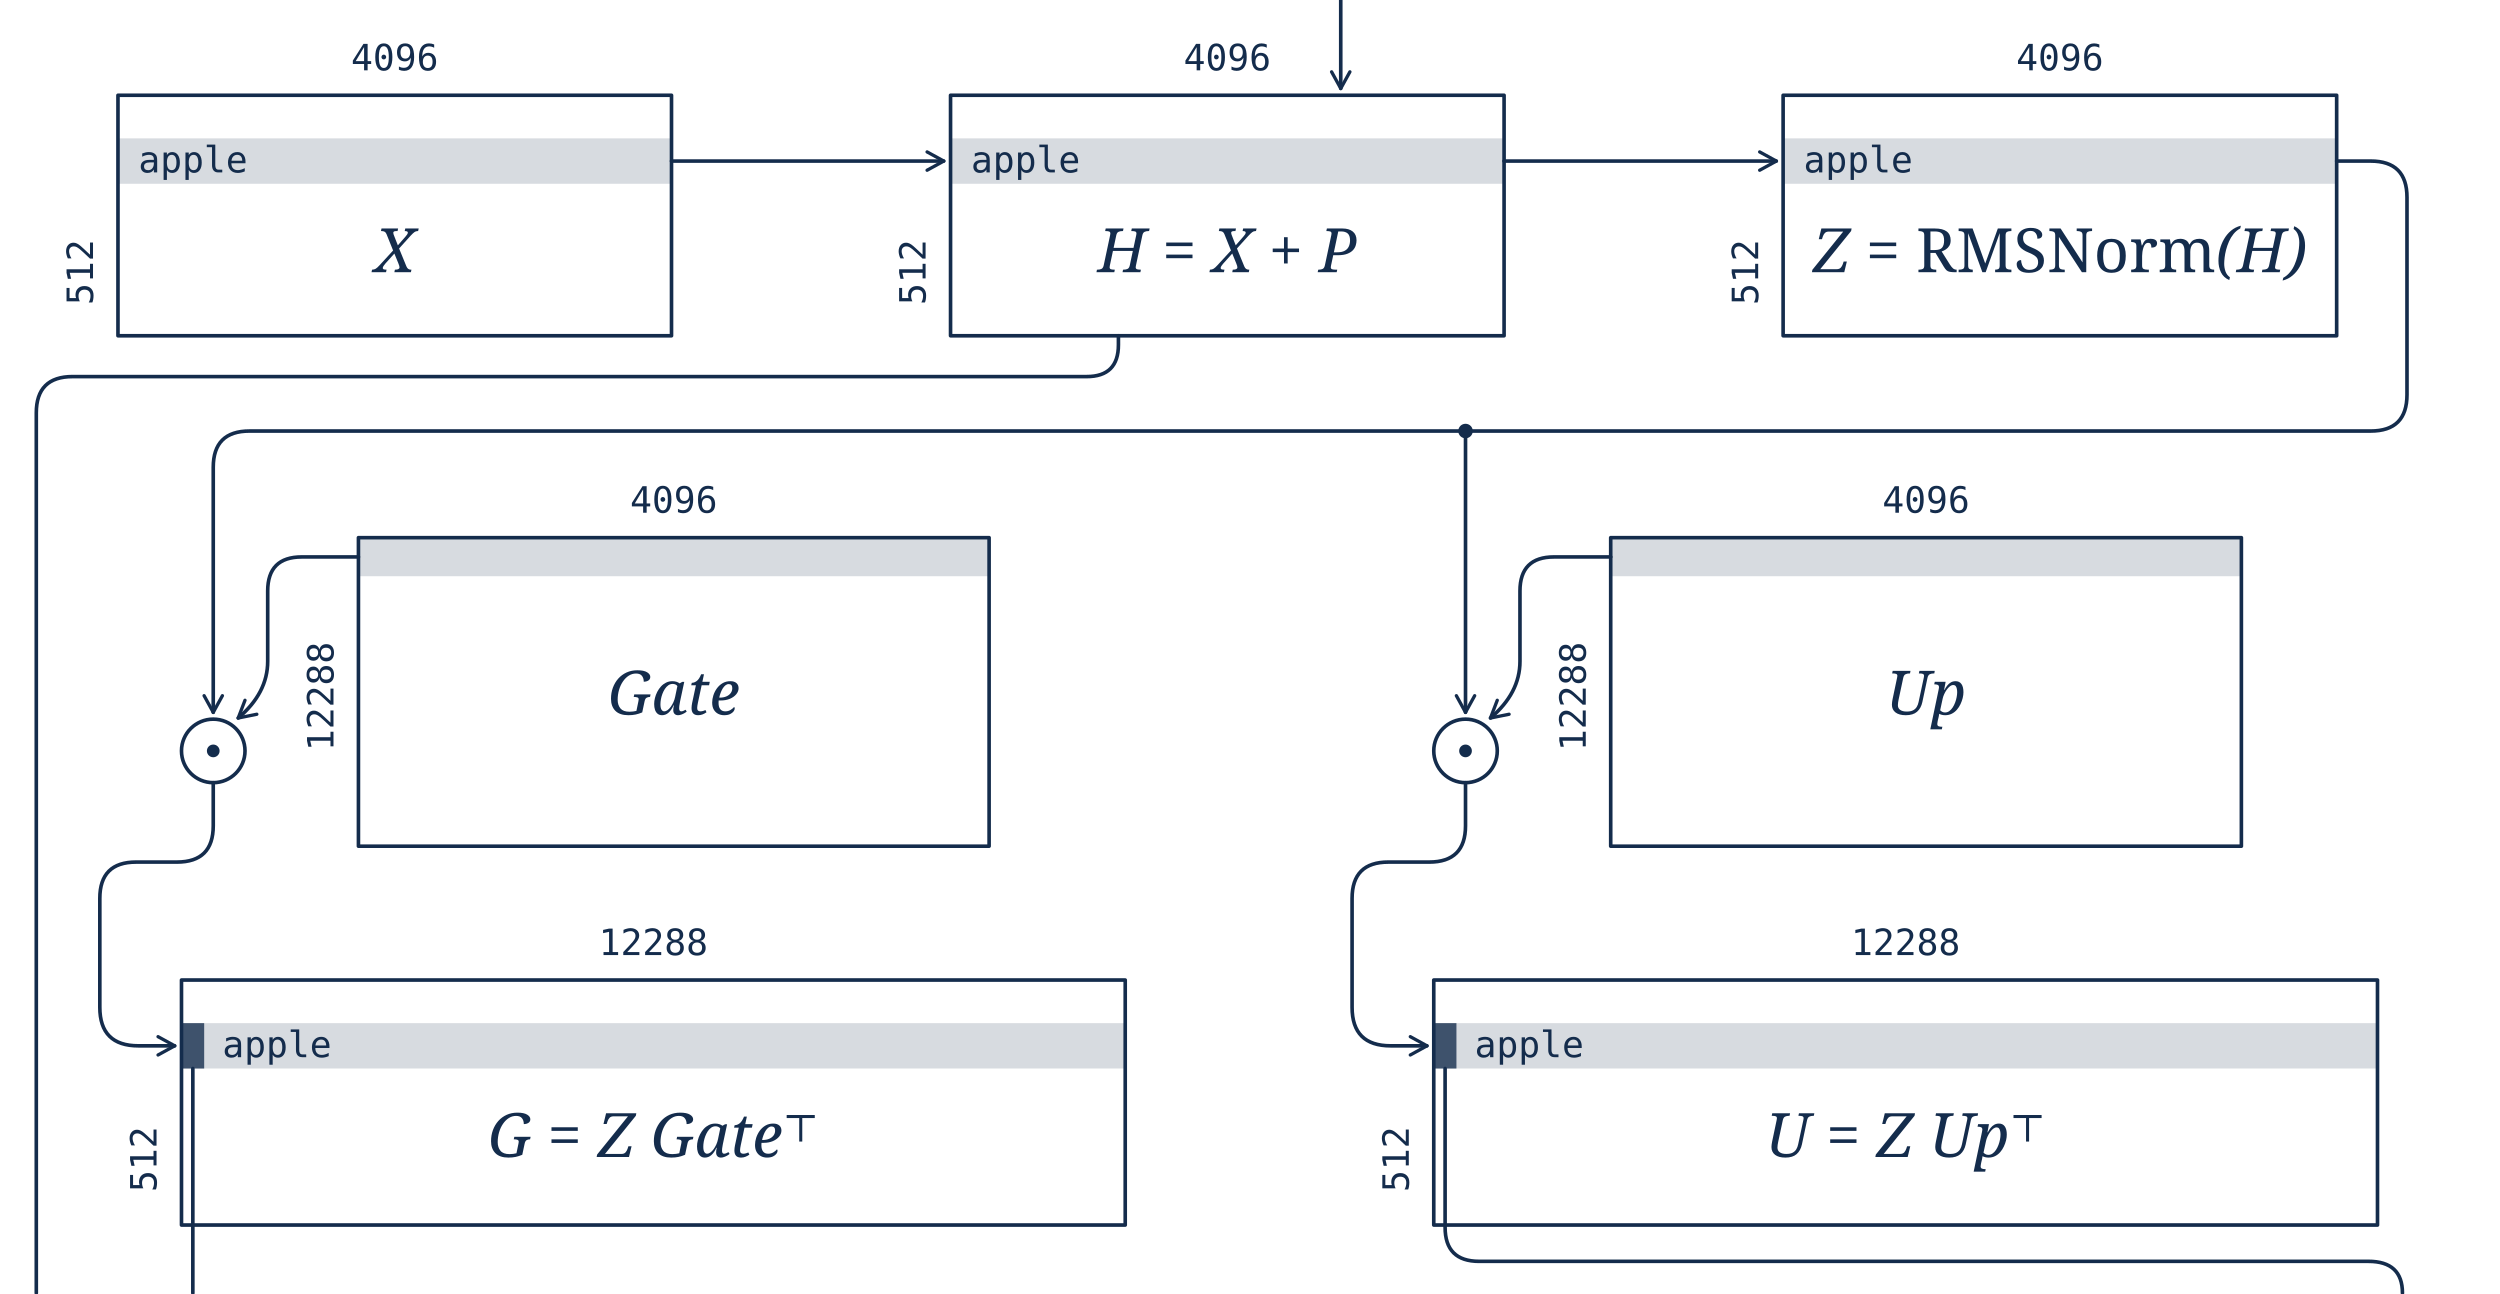
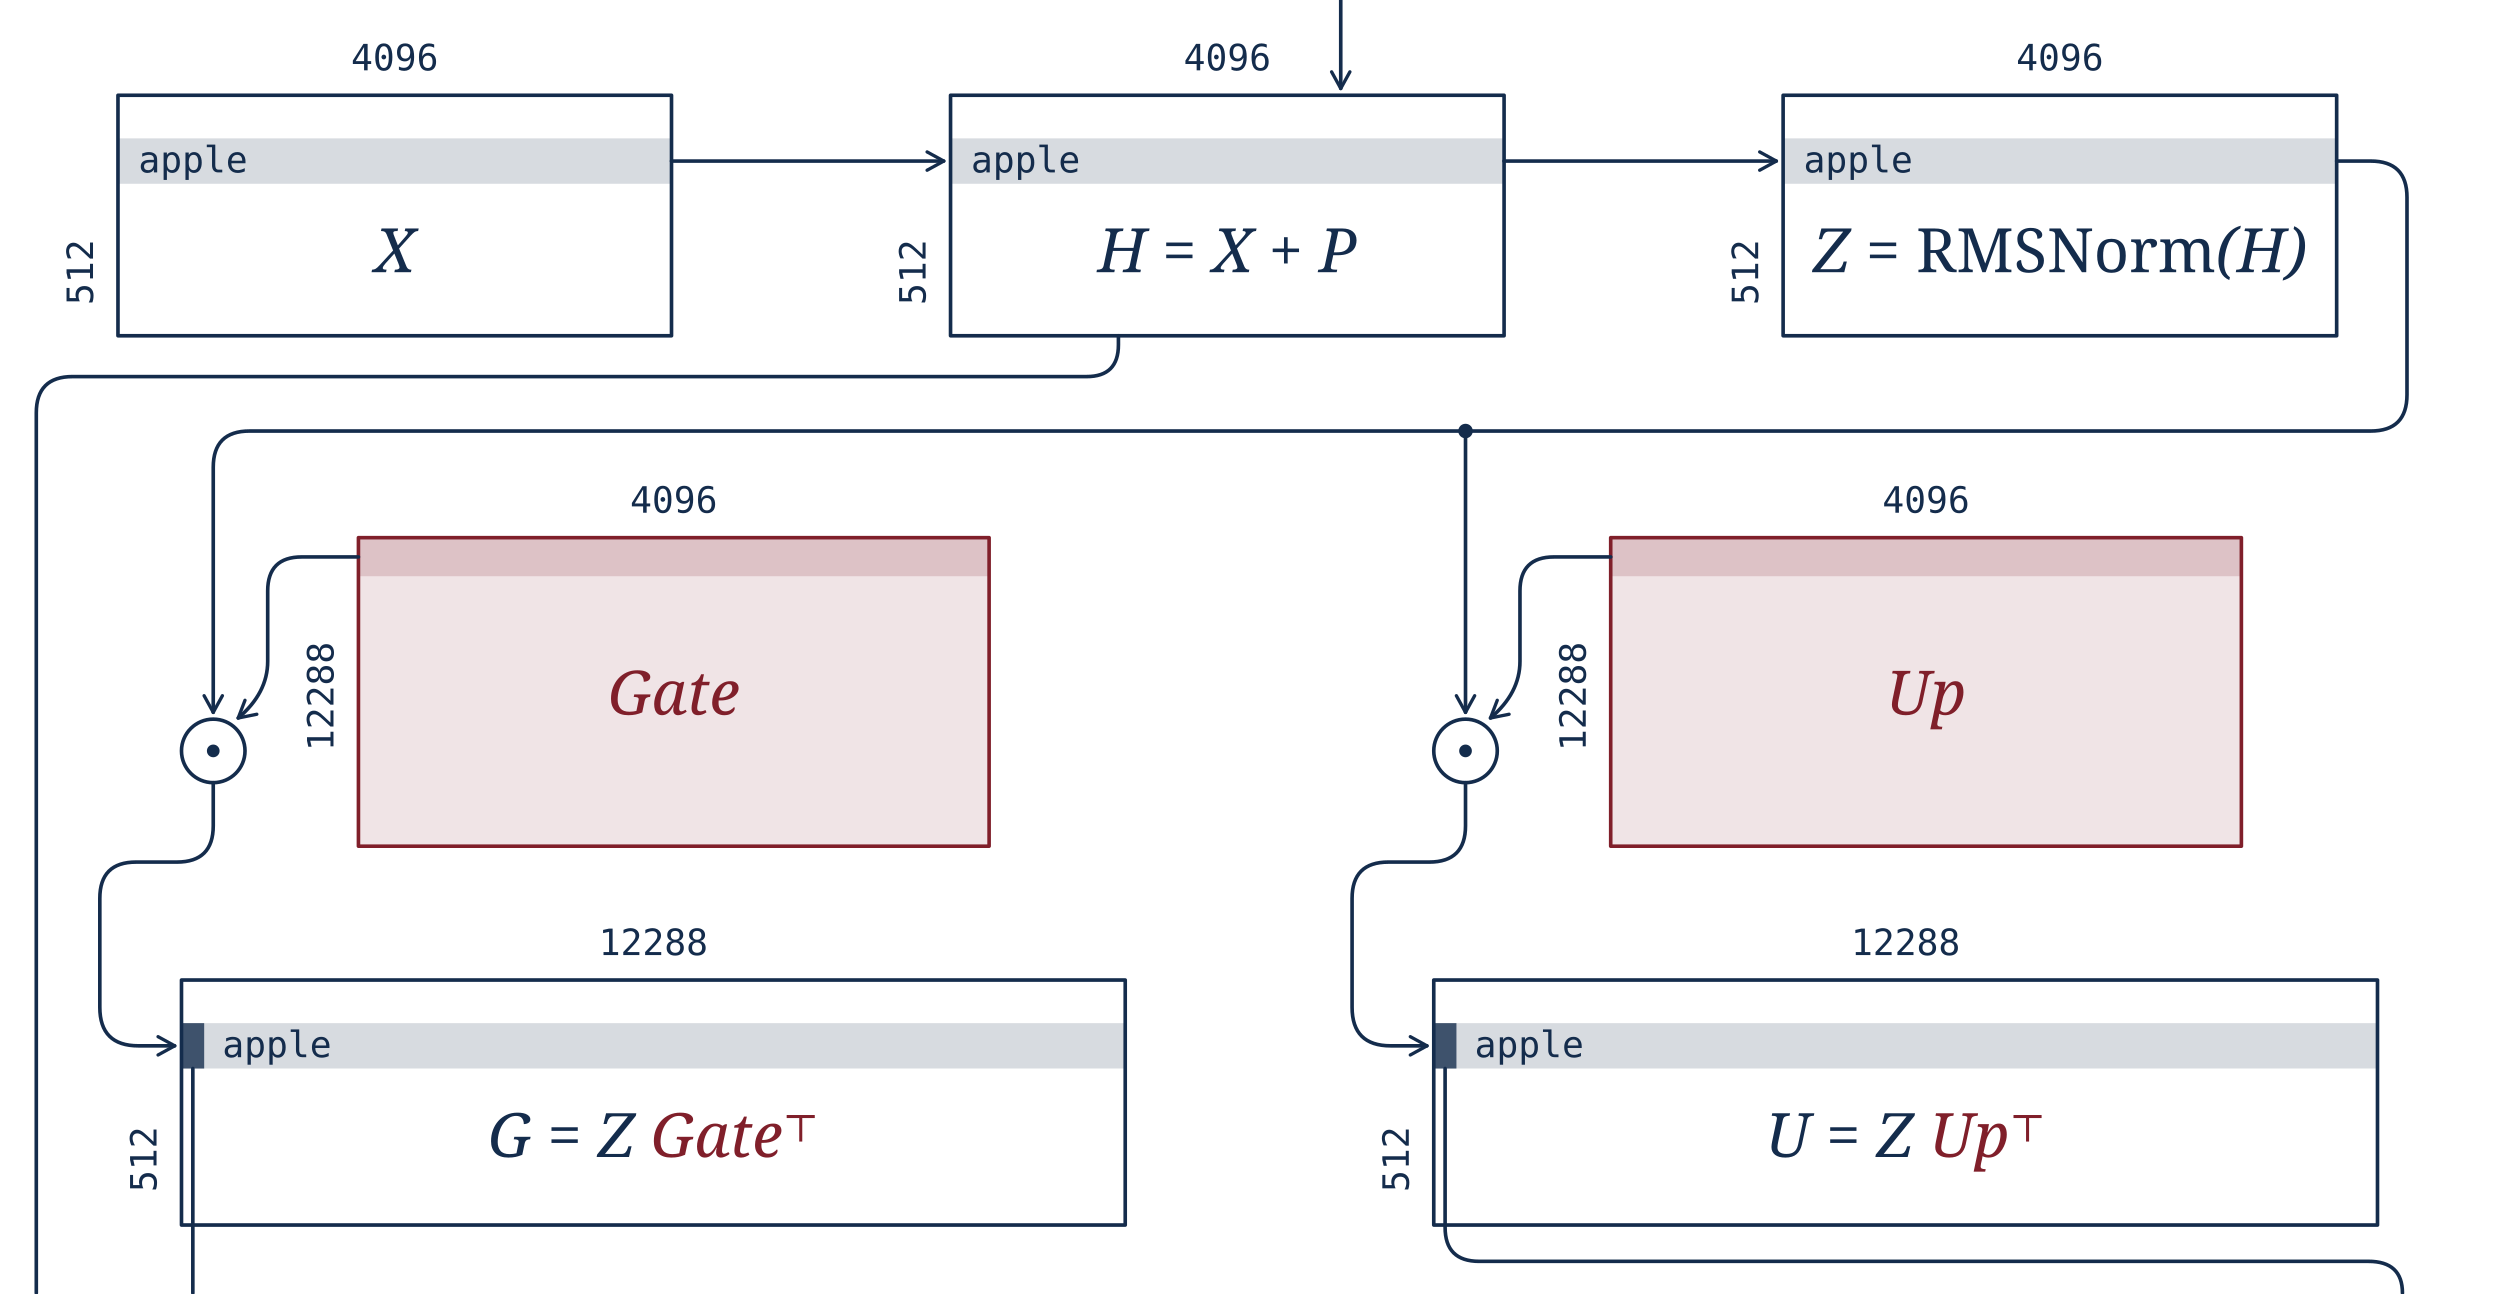
<svg xmlns="http://www.w3.org/2000/svg" width="1102" height="570" viewBox="0 0 1102 570" role="img" aria-labelledby="title">
  <style>
    svg { color: #142c4c; }
    text { fill: currentColor; text-anchor: middle; }
    .dimension, .token { font: 16px ui-monospace, monospace; }
    .token { text-anchor: start; }
    .formula { font: italic 27px "STIX Two Text", Georgia, serif; }
    .operator { font-style: normal; }
    .frame, .flow { fill: none; stroke: currentColor; stroke-width: 1.6; stroke-linecap: round; stroke-linejoin: round; }
    .flow { marker-end: url(#tip); }
    .row { fill: currentColor; fill-opacity: .17; }
    .cell { fill: currentColor; fill-opacity: .78; }
+ 
+     #weight rect { color: #801f2a; }
+     #weight .frame { fill: currentColor; fill-opacity: .12; }
  </style>
  <defs>
    <marker id="tip" viewBox="0 0 12 12" refX="10" refY="6" markerWidth="11" markerHeight="11" markerUnits="userSpaceOnUse" orient="auto">
      <path class="frame" d="M2 1.6 10 6 2 10.4" />
    </marker>
    <g id="hidden">
      <text class="dimension" x="122" y="-11">4096</text>
      <text class="dimension" transform="translate(-11 78) rotate(-90)">512</text>
      <rect class="row" y="19" width="244" height="20" />
      <rect class="frame" width="244" height="106" />
      <text class="token" x="9" y="34">apple</text>
    </g>
    <g id="weight">
      <text class="dimension" x="139" y="-11">4096</text>
      <text class="dimension" transform="translate(-11 70) rotate(-90)">12288</text>
      <rect class="row" width="278" height="17" />
      <rect class="frame" width="278" height="136" />
    </g>
    <g id="wide-output">
      <text class="dimension" x="208" y="-11">12288</text>
      <text class="dimension" transform="translate(-11 79) rotate(-90)">512</text>
      <rect class="row" y="19" width="416" height="20" />
      <rect class="cell" y="19" width="10" height="20" />
      <rect class="frame" width="416" height="108" />
      <text class="token" x="18" y="34">apple</text>
    </g>
    <g id="dot">
      <circle class="frame" r="14" />
      <circle r="2.8" fill="currentColor" />
    </g>
    <g id="projection">
      <use href="#weight" x="158" y="237" />
      <use href="#wide-output" x="80" y="432" />
      <path class="flow" d="M158 245.5h-25q-15 0-15 15v31q0 14-13 25" />
      <use href="#dot" x="94" y="331" />
      <path class="flow" d="M94 345v19q0 16-16 16H60q-16 0-16 16v48q0 17 17 17h16" />
    </g>
  </defs>
  <path class="flow" d="M591 0v39" />
  <g transform="translate(52 42)">
    <use href="#hidden" />
    <text class="formula" x="122" y="78">X</text>
  </g>
  <path class="flow" d="M296 71h120" />
  <g transform="translate(419 42)">
    <use href="#hidden" />
    <text class="formula" x="122" y="78">H = X + P</text>
  </g>
  <path class="flow" d="M663 71h120" />
  <g transform="translate(786 42)">
    <use href="#hidden" />
    <text class="formula" x="122" y="78">Z = <tspan class="operator">RMSNorm</tspan>(H)</text>
  </g>
  <path class="frame" d="M1030 71h15q16 0 16 16v87q0 16-16 16H646" />
  <circle cx="646" cy="190" r="3.2" fill="currentColor" />
  <path class="flow" d="M646 190H110q-16 0-16 16v108" />
  <path class="flow" d="M646 190v124" />
  <use href="#projection" />
-   <text class="formula" x="297" y="315">Gate</text>
-   <text class="formula" x="288" y="510">G = Z Gate<tspan baseline-shift="super" font-size="17" class="operator">⊤</tspan>
+   <text class="formula" x="297" y="315">
+     <tspan fill="#801f2a">Gate</tspan>
+   </text>
+   <text class="formula" x="288" y="510">G = Z <tspan fill="#801f2a">Gate<tspan baseline-shift="super" font-size="17" class="operator">⊤</tspan>
+     </tspan>
  </text>
  <use href="#projection" transform="translate(552 0)" />
-   <text class="formula" x="849" y="315">Up</text>
-   <text class="formula" x="840" y="510">U = Z Up<tspan baseline-shift="super" font-size="17" class="operator">⊤</tspan>
+   <text class="formula" x="849" y="315">
+     <tspan fill="#801f2a">Up</tspan>
+   </text>
+   <text class="formula" x="840" y="510">U = Z <tspan fill="#801f2a">Up<tspan baseline-shift="super" font-size="17" class="operator">⊤</tspan>
+     </tspan>
  </text>
  <path class="frame" d="M85 471v99" />
  <path class="frame" d="M637 471v70q0 15 15 15h392q15 0 15 14" />
  <path class="frame" d="M493 148v4q0 14-14 14H32q-16 0-16 16v388" />
</svg>
